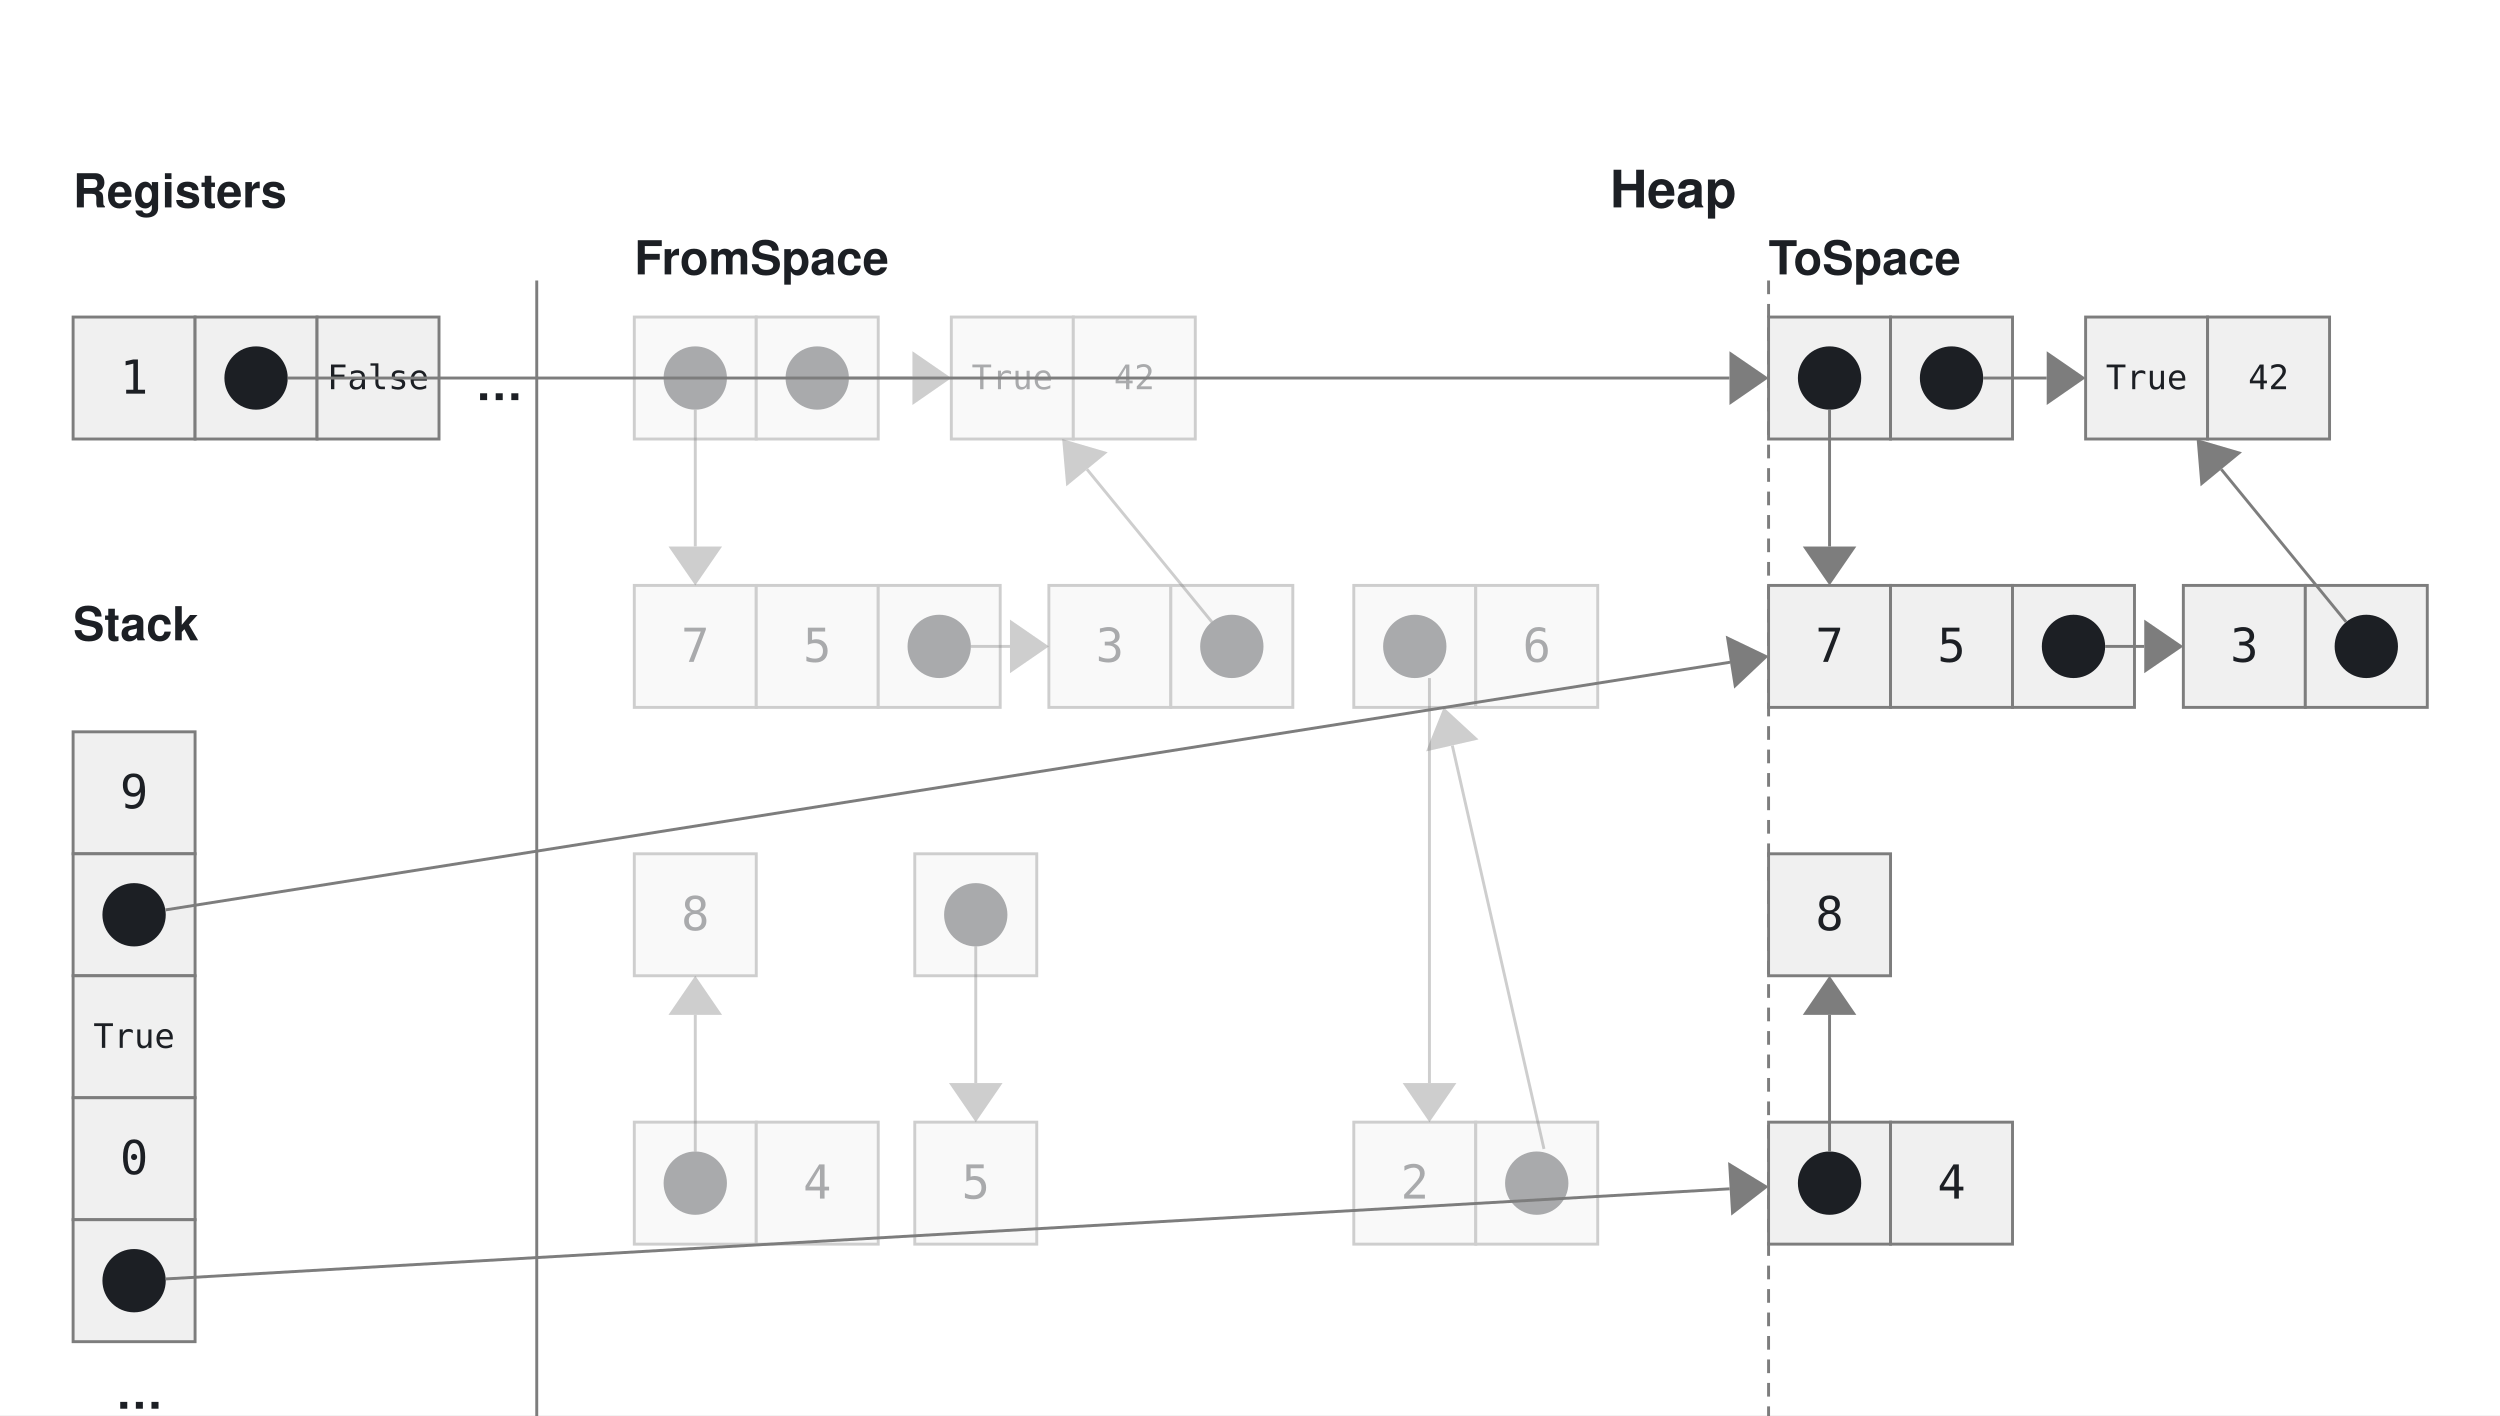
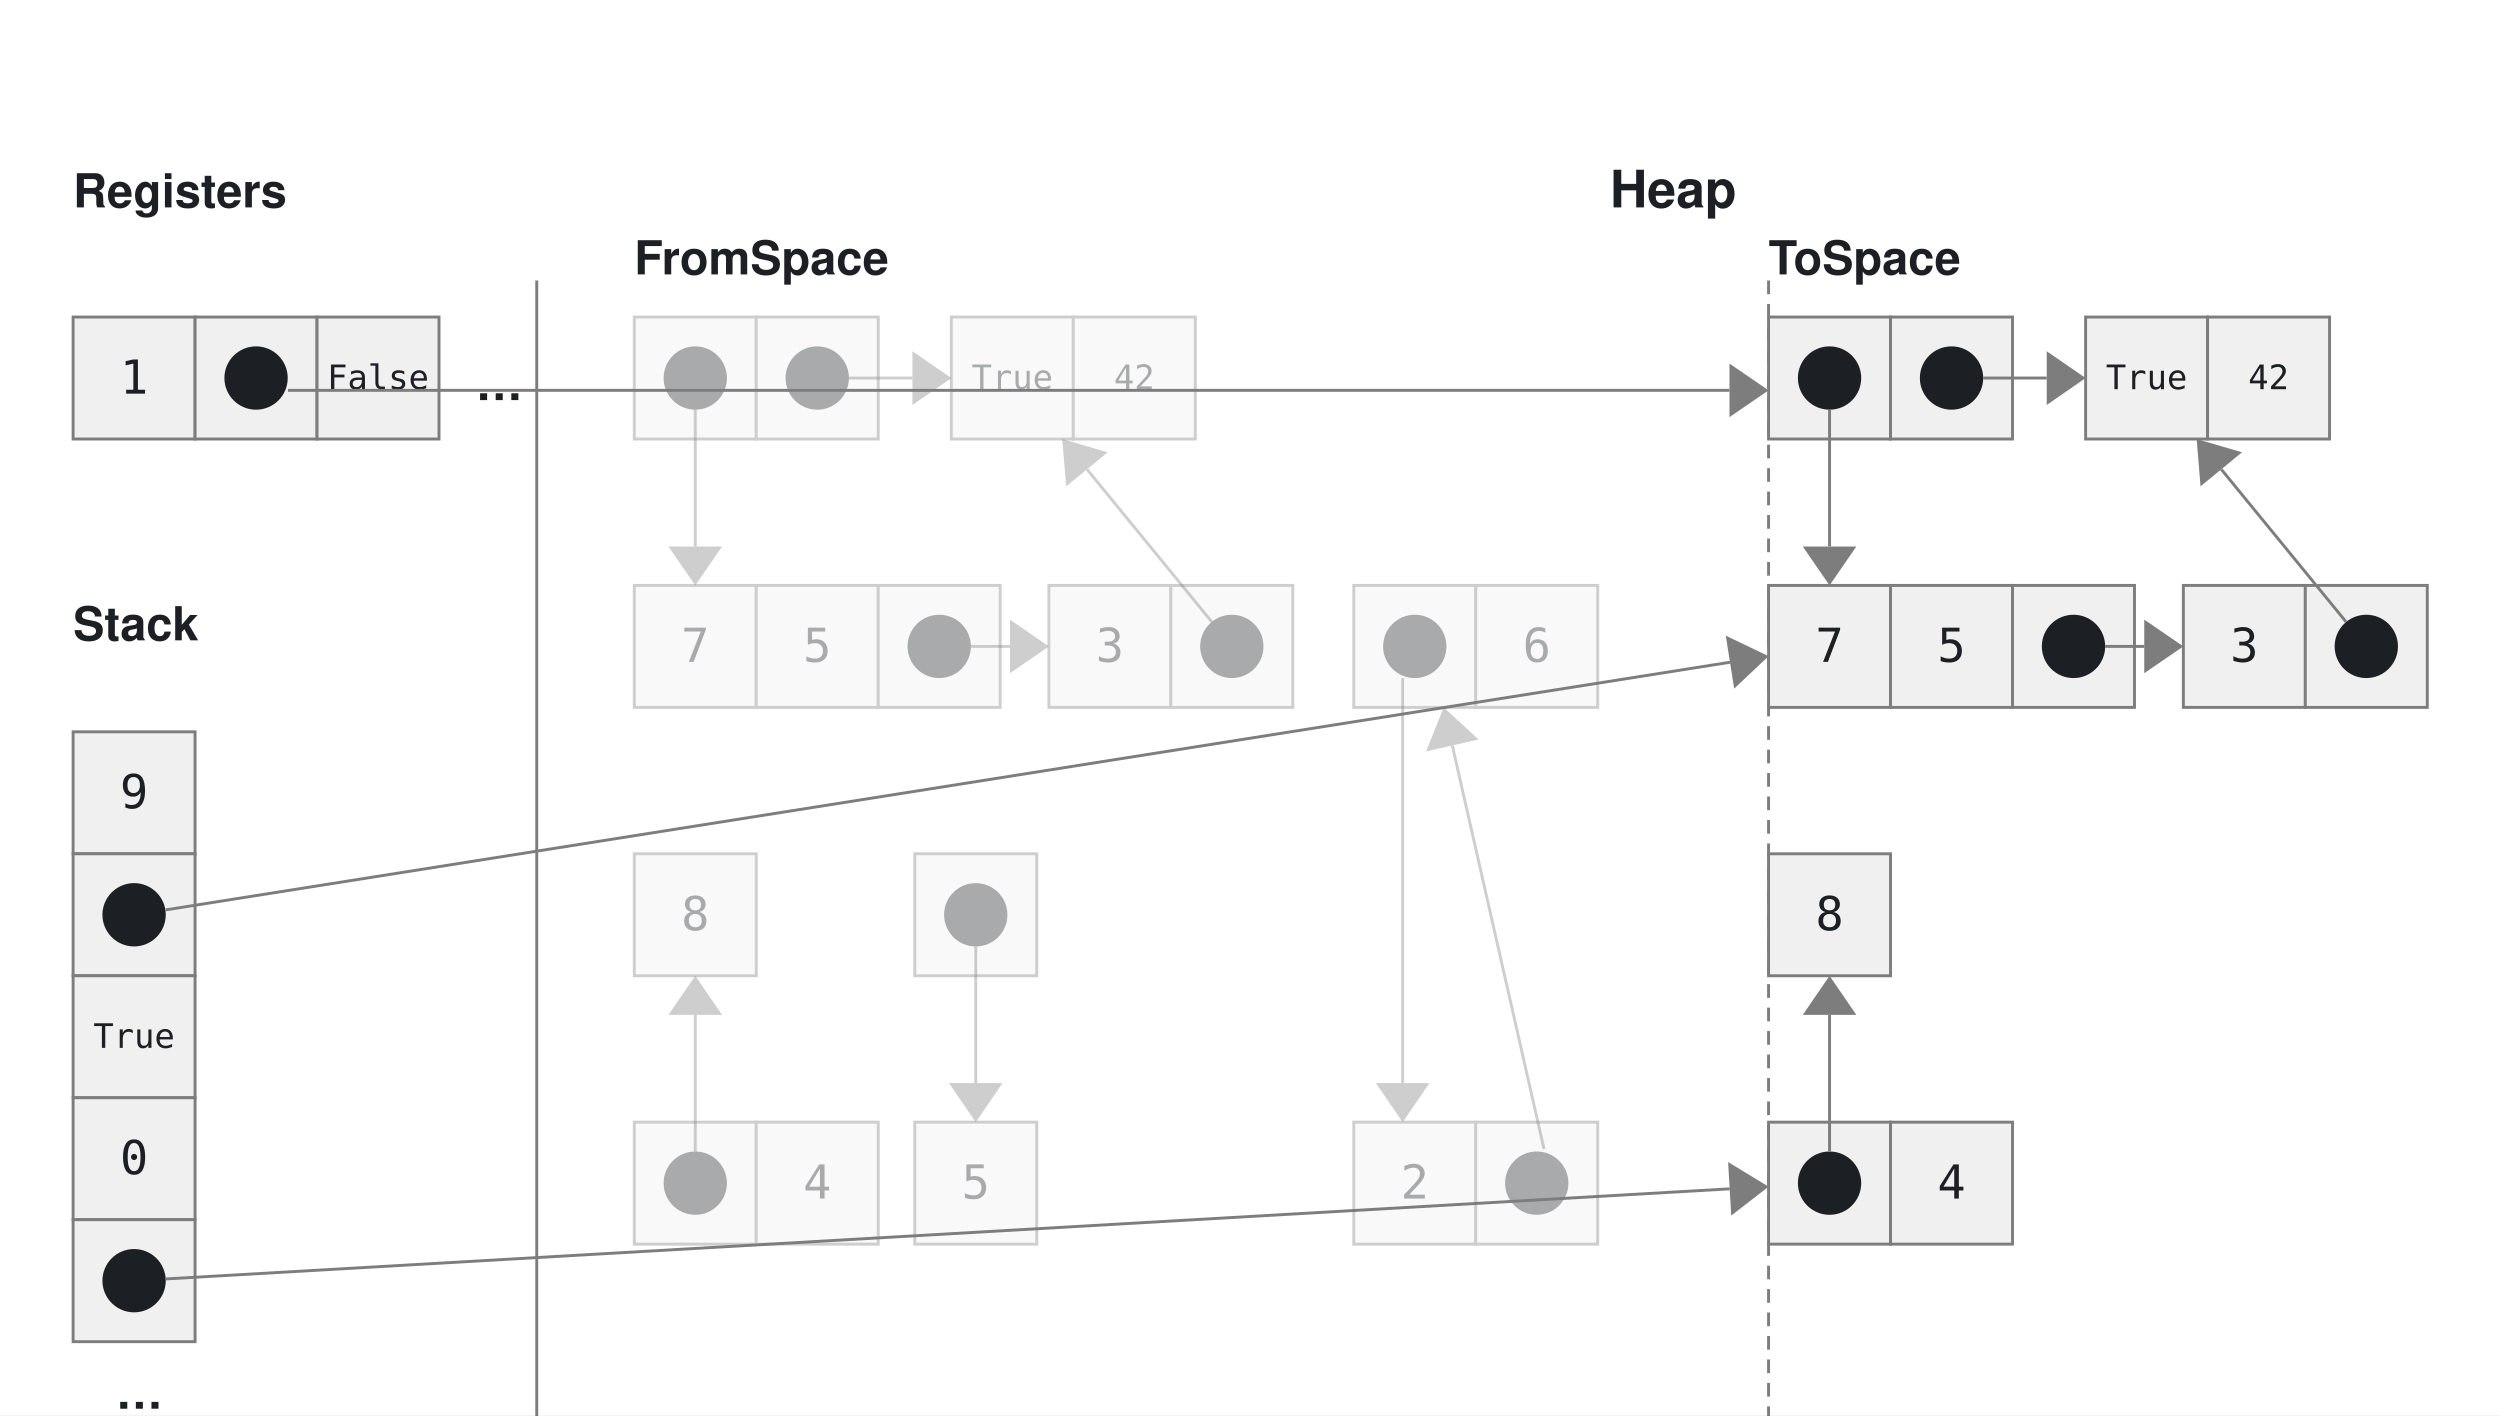
<svg xmlns="http://www.w3.org/2000/svg" width="1279" height="724" viewBox="0 0 1279 724" role="img" aria-label="the heap after collection: the six live tuples have copies in ToSpace, the register and the two stack slots now point there instead, and FromSpace -- garbage and stale copies alike, nothing distinguishes them now -- is drawn faded">
  <style>
    @media (prefers-color-scheme: dark) {
      .bg { fill: #16181d; }
      .cell rect { fill: #272c34; stroke: #8b95a3; }
      .cell text, .dot { fill: #e4e8ee; }
      .arrow line { stroke: #8b95a3; }
      .arrow polygon { fill: #8b95a3; }
      .heading, .ellipsis { fill: #e4e8ee; }
      .divider { stroke: #8b95a3; }
    }
  </style>
  <rect class="bg" x="0" y="0" width="1279" height="724" fill="#ffffff" />
  <line class="divider" x1="274.6" y1="143.5" x2="274.6" y2="829.9" stroke="#7d7d7d" stroke-width="1.5" />
  <line class="divider" x1="904.8" y1="143.5" x2="904.8" y2="829.9" stroke="#7d7d7d" stroke-width="1.5" stroke-dasharray="7 5" />
  <text class="heading" x="37.4" y="106.1" font-family="'Helvetica Neue', Helvetica, Arial, sans-serif" font-size="24.0" font-weight="600" fill="#1c1f24">Registers</text>
  <text class="ellipsis" x="243.4" y="204.7" font-family="'Helvetica Neue', Helvetica, Arial, sans-serif" font-size="24.0" font-weight="600" fill="#1c1f24">…</text>
  <text class="heading" x="37.4" y="327.6" font-family="'Helvetica Neue', Helvetica, Arial, sans-serif" font-size="24.0" font-weight="600" fill="#1c1f24">Stack</text>
  <text class="ellipsis" x="59.3" y="720.7" font-family="'Helvetica Neue', Helvetica, Arial, sans-serif" font-size="24.0" font-weight="600" fill="#1c1f24">…</text>
  <text class="heading" x="324.5" y="140.4" font-family="'Helvetica Neue', Helvetica, Arial, sans-serif" font-size="24.0" font-weight="600" fill="#1c1f24">FromSpace</text>
  <text class="heading" x="823.7" y="106.1" font-family="'Helvetica Neue', Helvetica, Arial, sans-serif" font-size="26.4" font-weight="600" fill="#1c1f24">Heap</text>
  <text class="heading" x="904.8" y="140.4" font-family="'Helvetica Neue', Helvetica, Arial, sans-serif" font-size="24.0" font-weight="600" fill="#1c1f24">ToSpace</text>
  <g class="cell">
    <rect x="37.4" y="162.2" width="62.4" height="62.4" fill="#f0f0f0" stroke="#7d7d7d" stroke-width="1.5" />
    <text x="68.6" y="201.4" text-anchor="middle" font-family="ui-monospace, 'DejaVu Sans Mono', Menlo, Consolas, monospace" font-size="24.0" fill="#1c1f24">1</text>
    <rect x="99.8" y="162.2" width="62.4" height="62.4" fill="#f0f0f0" stroke="#7d7d7d" stroke-width="1.5" />
    <circle class="dot" cx="131.0" cy="193.4" r="16.2" fill="#1c1f24" />
    <rect x="162.2" y="162.2" width="62.4" height="62.4" fill="#f0f0f0" stroke="#7d7d7d" stroke-width="1.5" />
    <text x="193.4" y="199.1" text-anchor="middle" font-family="ui-monospace, 'DejaVu Sans Mono', Menlo, Consolas, monospace" font-size="17.3" fill="#1c1f24">False</text>
  </g>
  <g class="cell">
    <rect x="37.4" y="374.4" width="62.4" height="62.4" fill="#f0f0f0" stroke="#7d7d7d" stroke-width="1.5" />
    <text x="68.6" y="413.5" text-anchor="middle" font-family="ui-monospace, 'DejaVu Sans Mono', Menlo, Consolas, monospace" font-size="24.0" fill="#1c1f24">9</text>
    <rect x="37.4" y="436.8" width="62.4" height="62.4" fill="#f0f0f0" stroke="#7d7d7d" stroke-width="1.5" />
    <circle class="dot" cx="68.6" cy="468.0" r="16.2" fill="#1c1f24" />
    <rect x="37.4" y="499.2" width="62.4" height="62.4" fill="#f0f0f0" stroke="#7d7d7d" stroke-width="1.5" />
    <text x="68.6" y="536.1" text-anchor="middle" font-family="ui-monospace, 'DejaVu Sans Mono', Menlo, Consolas, monospace" font-size="17.3" fill="#1c1f24">True</text>
    <rect x="37.4" y="561.6" width="62.4" height="62.4" fill="#f0f0f0" stroke="#7d7d7d" stroke-width="1.5" />
    <text x="68.6" y="600.7" text-anchor="middle" font-family="ui-monospace, 'DejaVu Sans Mono', Menlo, Consolas, monospace" font-size="24.0" fill="#1c1f24">0</text>
    <rect x="37.4" y="624.0" width="62.4" height="62.4" fill="#f0f0f0" stroke="#7d7d7d" stroke-width="1.5" />
    <circle class="dot" cx="68.6" cy="655.2" r="16.2" fill="#1c1f24" />
  </g>
  <g class="cell" opacity="0.38">
    <rect x="324.5" y="162.2" width="62.4" height="62.4" fill="#f0f0f0" stroke="#7d7d7d" stroke-width="1.5" />
    <circle class="dot" cx="355.7" cy="193.4" r="16.2" fill="#1c1f24" />
    <rect x="386.9" y="162.2" width="62.4" height="62.4" fill="#f0f0f0" stroke="#7d7d7d" stroke-width="1.5" />
    <circle class="dot" cx="418.1" cy="193.4" r="16.2" fill="#1c1f24" />
  </g>
  <g class="cell" opacity="0.38">
    <rect x="486.7" y="162.2" width="62.4" height="62.4" fill="#f0f0f0" stroke="#7d7d7d" stroke-width="1.5" />
    <text x="517.9" y="199.1" text-anchor="middle" font-family="ui-monospace, 'DejaVu Sans Mono', Menlo, Consolas, monospace" font-size="17.3" fill="#1c1f24">True</text>
    <rect x="549.1" y="162.2" width="62.4" height="62.4" fill="#f0f0f0" stroke="#7d7d7d" stroke-width="1.5" />
    <text x="580.3" y="199.1" text-anchor="middle" font-family="ui-monospace, 'DejaVu Sans Mono', Menlo, Consolas, monospace" font-size="17.3" fill="#1c1f24">42</text>
  </g>
  <g class="cell" opacity="0.38">
    <rect x="324.5" y="299.5" width="62.4" height="62.4" fill="#f0f0f0" stroke="#7d7d7d" stroke-width="1.5" />
    <text x="355.7" y="338.6" text-anchor="middle" font-family="ui-monospace, 'DejaVu Sans Mono', Menlo, Consolas, monospace" font-size="24.0" fill="#1c1f24">7</text>
    <rect x="386.9" y="299.5" width="62.4" height="62.4" fill="#f0f0f0" stroke="#7d7d7d" stroke-width="1.5" />
    <text x="418.1" y="338.6" text-anchor="middle" font-family="ui-monospace, 'DejaVu Sans Mono', Menlo, Consolas, monospace" font-size="24.0" fill="#1c1f24">5</text>
    <rect x="449.3" y="299.5" width="62.4" height="62.4" fill="#f0f0f0" stroke="#7d7d7d" stroke-width="1.5" />
    <circle class="dot" cx="480.5" cy="330.7" r="16.2" fill="#1c1f24" />
  </g>
  <g class="cell" opacity="0.38">
    <rect x="536.6" y="299.5" width="62.4" height="62.4" fill="#f0f0f0" stroke="#7d7d7d" stroke-width="1.5" />
    <text x="567.8" y="338.6" text-anchor="middle" font-family="ui-monospace, 'DejaVu Sans Mono', Menlo, Consolas, monospace" font-size="24.0" fill="#1c1f24">3</text>
    <rect x="599.0" y="299.5" width="62.4" height="62.4" fill="#f0f0f0" stroke="#7d7d7d" stroke-width="1.5" />
    <circle class="dot" cx="630.2" cy="330.7" r="16.2" fill="#1c1f24" />
  </g>
  <g class="cell" opacity="0.38">
    <rect x="692.6" y="299.5" width="62.4" height="62.4" fill="#f0f0f0" stroke="#7d7d7d" stroke-width="1.5" />
    <circle class="dot" cx="723.8" cy="330.7" r="16.2" fill="#1c1f24" />
    <rect x="755.0" y="299.5" width="62.4" height="62.4" fill="#f0f0f0" stroke="#7d7d7d" stroke-width="1.5" />
    <text x="786.2" y="338.6" text-anchor="middle" font-family="ui-monospace, 'DejaVu Sans Mono', Menlo, Consolas, monospace" font-size="24.0" fill="#1c1f24">6</text>
  </g>
  <g class="cell" opacity="0.38">
    <rect x="324.5" y="436.8" width="62.4" height="62.4" fill="#f0f0f0" stroke="#7d7d7d" stroke-width="1.5" />
    <text x="355.7" y="475.9" text-anchor="middle" font-family="ui-monospace, 'DejaVu Sans Mono', Menlo, Consolas, monospace" font-size="24.0" fill="#1c1f24">8</text>
  </g>
  <g class="cell" opacity="0.38">
    <rect x="468.0" y="436.8" width="62.4" height="62.4" fill="#f0f0f0" stroke="#7d7d7d" stroke-width="1.5" />
    <circle class="dot" cx="499.2" cy="468.0" r="16.2" fill="#1c1f24" />
  </g>
  <g class="cell" opacity="0.38">
    <rect x="324.5" y="574.1" width="62.4" height="62.4" fill="#f0f0f0" stroke="#7d7d7d" stroke-width="1.5" />
    <circle class="dot" cx="355.7" cy="605.3" r="16.2" fill="#1c1f24" />
    <rect x="386.9" y="574.1" width="62.4" height="62.4" fill="#f0f0f0" stroke="#7d7d7d" stroke-width="1.5" />
    <text x="418.1" y="613.2" text-anchor="middle" font-family="ui-monospace, 'DejaVu Sans Mono', Menlo, Consolas, monospace" font-size="24.0" fill="#1c1f24">4</text>
  </g>
  <g class="cell" opacity="0.38">
    <rect x="468.0" y="574.1" width="62.4" height="62.4" fill="#f0f0f0" stroke="#7d7d7d" stroke-width="1.5" />
    <text x="499.2" y="613.2" text-anchor="middle" font-family="ui-monospace, 'DejaVu Sans Mono', Menlo, Consolas, monospace" font-size="24.0" fill="#1c1f24">5</text>
  </g>
  <g class="cell" opacity="0.38">
    <rect x="692.6" y="574.1" width="62.4" height="62.4" fill="#f0f0f0" stroke="#7d7d7d" stroke-width="1.5" />
    <text x="723.8" y="613.2" text-anchor="middle" font-family="ui-monospace, 'DejaVu Sans Mono', Menlo, Consolas, monospace" font-size="24.0" fill="#1c1f24">2</text>
    <rect x="755.0" y="574.1" width="62.4" height="62.4" fill="#f0f0f0" stroke="#7d7d7d" stroke-width="1.5" />
    <circle class="dot" cx="786.2" cy="605.3" r="16.2" fill="#1c1f24" />
  </g>
  <g class="cell">
    <rect x="904.8" y="162.2" width="62.4" height="62.4" fill="#f0f0f0" stroke="#7d7d7d" stroke-width="1.5" />
    <circle class="dot" cx="936.0" cy="193.4" r="16.2" fill="#1c1f24" />
    <rect x="967.2" y="162.2" width="62.4" height="62.4" fill="#f0f0f0" stroke="#7d7d7d" stroke-width="1.5" />
    <circle class="dot" cx="998.4" cy="193.4" r="16.2" fill="#1c1f24" />
  </g>
  <g class="cell">
    <rect x="1067.0" y="162.2" width="62.4" height="62.4" fill="#f0f0f0" stroke="#7d7d7d" stroke-width="1.5" />
    <text x="1098.2" y="199.1" text-anchor="middle" font-family="ui-monospace, 'DejaVu Sans Mono', Menlo, Consolas, monospace" font-size="17.3" fill="#1c1f24">True</text>
    <rect x="1129.4" y="162.2" width="62.4" height="62.4" fill="#f0f0f0" stroke="#7d7d7d" stroke-width="1.5" />
    <text x="1160.6" y="199.1" text-anchor="middle" font-family="ui-monospace, 'DejaVu Sans Mono', Menlo, Consolas, monospace" font-size="17.3" fill="#1c1f24">42</text>
  </g>
  <g class="cell">
    <rect x="904.8" y="299.5" width="62.4" height="62.4" fill="#f0f0f0" stroke="#7d7d7d" stroke-width="1.5" />
    <text x="936.0" y="338.6" text-anchor="middle" font-family="ui-monospace, 'DejaVu Sans Mono', Menlo, Consolas, monospace" font-size="24.0" fill="#1c1f24">7</text>
    <rect x="967.2" y="299.5" width="62.4" height="62.4" fill="#f0f0f0" stroke="#7d7d7d" stroke-width="1.5" />
    <text x="998.4" y="338.6" text-anchor="middle" font-family="ui-monospace, 'DejaVu Sans Mono', Menlo, Consolas, monospace" font-size="24.0" fill="#1c1f24">5</text>
    <rect x="1029.6" y="299.5" width="62.4" height="62.4" fill="#f0f0f0" stroke="#7d7d7d" stroke-width="1.5" />
    <circle class="dot" cx="1060.8" cy="330.7" r="16.2" fill="#1c1f24" />
  </g>
  <g class="cell">
    <rect x="1117.0" y="299.5" width="62.4" height="62.4" fill="#f0f0f0" stroke="#7d7d7d" stroke-width="1.5" />
    <text x="1148.2" y="338.6" text-anchor="middle" font-family="ui-monospace, 'DejaVu Sans Mono', Menlo, Consolas, monospace" font-size="24.0" fill="#1c1f24">3</text>
    <rect x="1179.4" y="299.5" width="62.4" height="62.4" fill="#f0f0f0" stroke="#7d7d7d" stroke-width="1.5" />
    <circle class="dot" cx="1210.6" cy="330.7" r="16.2" fill="#1c1f24" />
  </g>
  <g class="cell">
    <rect x="904.8" y="436.8" width="62.4" height="62.4" fill="#f0f0f0" stroke="#7d7d7d" stroke-width="1.5" />
    <text x="936.0" y="475.9" text-anchor="middle" font-family="ui-monospace, 'DejaVu Sans Mono', Menlo, Consolas, monospace" font-size="24.0" fill="#1c1f24">8</text>
  </g>
  <g class="cell">
    <rect x="904.8" y="574.1" width="62.4" height="62.4" fill="#f0f0f0" stroke="#7d7d7d" stroke-width="1.5" />
    <circle class="dot" cx="936.0" cy="605.3" r="16.2" fill="#1c1f24" />
    <rect x="967.2" y="574.1" width="62.4" height="62.4" fill="#f0f0f0" stroke="#7d7d7d" stroke-width="1.5" />
    <text x="998.4" y="613.2" text-anchor="middle" font-family="ui-monospace, 'DejaVu Sans Mono', Menlo, Consolas, monospace" font-size="24.0" fill="#1c1f24">4</text>
  </g>
  <g class="arrow" opacity="0.38">
    <line x1="355.7" y1="209.7" x2="355.7" y2="279.6" stroke="#7d7d7d" stroke-width="1.5" />
    <polygon points="355.7,299.5 342.0,279.6 369.4,279.6" fill="#7d7d7d" />
  </g>
  <g class="arrow" opacity="0.38">
    <line x1="434.3" y1="193.4" x2="466.8" y2="193.4" stroke="#7d7d7d" stroke-width="1.5" />
    <polygon points="486.7,193.4 466.8,207.2 466.8,179.7" fill="#7d7d7d" />
  </g>
  <g class="arrow" opacity="0.38">
    <line x1="496.7" y1="330.7" x2="516.7" y2="330.7" stroke="#7d7d7d" stroke-width="1.5" />
    <polygon points="536.6,330.7 516.7,344.4 516.7,317.0" fill="#7d7d7d" />
  </g>
  <g class="arrow" opacity="0.38">
    <line x1="620.0" y1="318.2" x2="556.1" y2="240.1" stroke="#7d7d7d" stroke-width="1.5" />
    <polygon points="543.4,224.6 566.7,231.4 545.5,248.8" fill="#7d7d7d" />
  </g>
  <g class="arrow" opacity="0.38">
    <line x1="355.7" y1="589.1" x2="355.7" y2="519.2" stroke="#7d7d7d" stroke-width="1.5" />
    <polygon points="355.7,499.2 369.4,519.2 342.0,519.2" fill="#7d7d7d" />
  </g>
  <g class="arrow" opacity="0.38">
    <line x1="499.2" y1="484.2" x2="499.2" y2="554.1" stroke="#7d7d7d" stroke-width="1.5" />
    <polygon points="499.2,574.1 485.5,554.1 512.9,554.1" fill="#7d7d7d" />
  </g>
  <g class="arrow" opacity="0.38">
-     <line x1="731.3" y1="346.9" x2="731.3" y2="554.1" stroke="#7d7d7d" stroke-width="1.5" />
-     <polygon points="731.3,574.1 717.6,554.1 745.1,554.1" fill="#7d7d7d" />
+     <line x1="717.6" y1="346.9" x2="717.6" y2="554.1" stroke="#7d7d7d" stroke-width="1.5" />
+     <polygon points="717.6,574.1 703.9,554.1 731.3,554.1" fill="#7d7d7d" />
  </g>
  <g class="arrow" opacity="0.38">
    <line x1="789.9" y1="587.8" x2="743.0" y2="381.4" stroke="#7d7d7d" stroke-width="1.5" />
    <polygon points="738.6,361.9 756.4,378.3 729.6,384.4" fill="#7d7d7d" />
  </g>
  <g class="arrow">
-     <line x1="147.3" y1="193.4" x2="884.8" y2="193.4" stroke="#7d7d7d" stroke-width="1.5" />
-     <polygon points="904.8,193.4 884.8,207.2 884.8,179.7" fill="#7d7d7d" />
+     <line x1="147.3" y1="199.7" x2="884.8" y2="199.7" stroke="#7d7d7d" stroke-width="1.5" />
+     <polygon points="904.8,199.7 884.8,213.4 884.8,186.0" fill="#7d7d7d" />
  </g>
  <g class="arrow">
    <line x1="84.7" y1="465.5" x2="885.1" y2="338.8" stroke="#7d7d7d" stroke-width="1.5" />
    <polygon points="904.8,335.7 887.2,352.3 882.9,325.2" fill="#7d7d7d" />
  </g>
  <g class="arrow">
    <line x1="84.8" y1="654.3" x2="884.9" y2="608.2" stroke="#7d7d7d" stroke-width="1.5" />
    <polygon points="904.8,607.1 885.7,621.9 884.1,594.5" fill="#7d7d7d" />
  </g>
  <g class="arrow">
    <line x1="936.0" y1="209.7" x2="936.0" y2="279.6" stroke="#7d7d7d" stroke-width="1.5" />
    <polygon points="936.0,299.5 922.3,279.6 949.7,279.6" fill="#7d7d7d" />
  </g>
  <g class="arrow">
    <line x1="1014.6" y1="193.4" x2="1047.1" y2="193.4" stroke="#7d7d7d" stroke-width="1.5" />
    <polygon points="1067.0,193.4 1047.1,207.2 1047.1,179.7" fill="#7d7d7d" />
  </g>
  <g class="arrow">
    <line x1="1077.0" y1="330.7" x2="1097.0" y2="330.7" stroke="#7d7d7d" stroke-width="1.5" />
    <polygon points="1117.0,330.7 1097.0,344.4 1097.0,317.0" fill="#7d7d7d" />
  </g>
  <g class="arrow">
    <line x1="1200.3" y1="318.2" x2="1136.4" y2="240.1" stroke="#7d7d7d" stroke-width="1.5" />
    <polygon points="1123.8,224.6 1147.0,231.4 1125.8,248.8" fill="#7d7d7d" />
  </g>
  <g class="arrow">
    <line x1="936.0" y1="589.1" x2="936.0" y2="519.2" stroke="#7d7d7d" stroke-width="1.5" />
    <polygon points="936.0,499.2 949.7,519.2 922.3,519.2" fill="#7d7d7d" />
  </g>
</svg>
